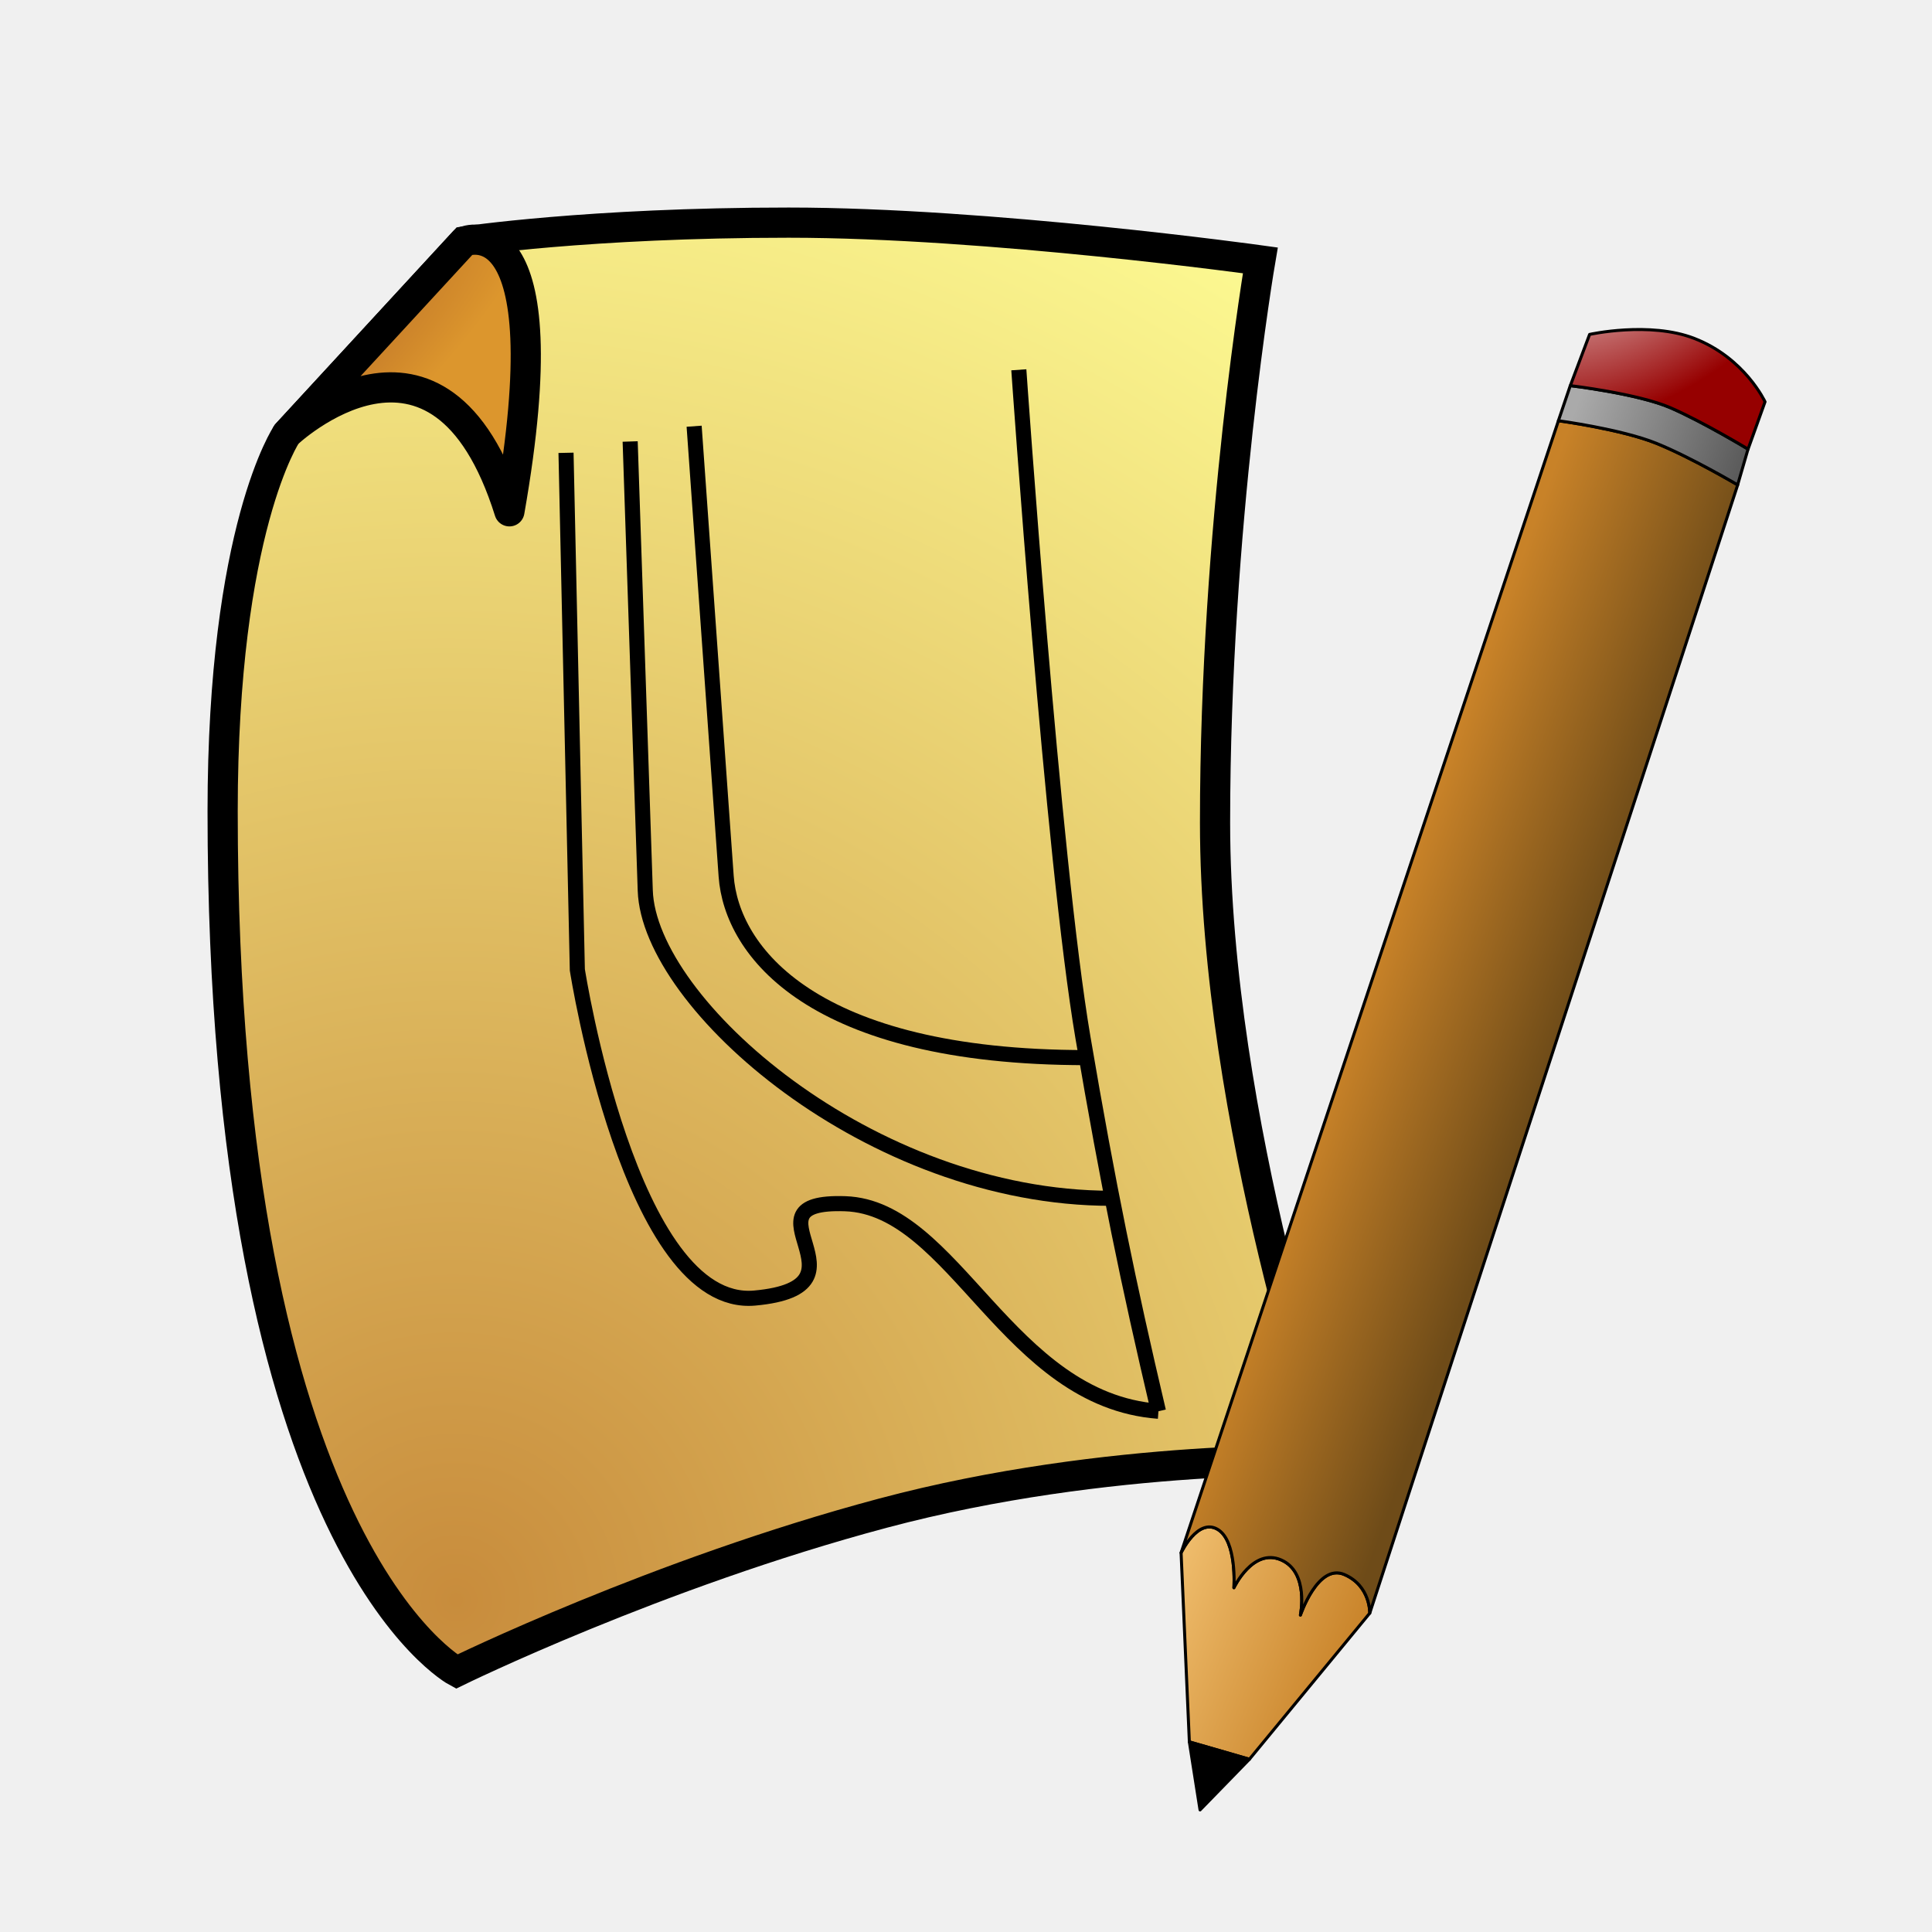
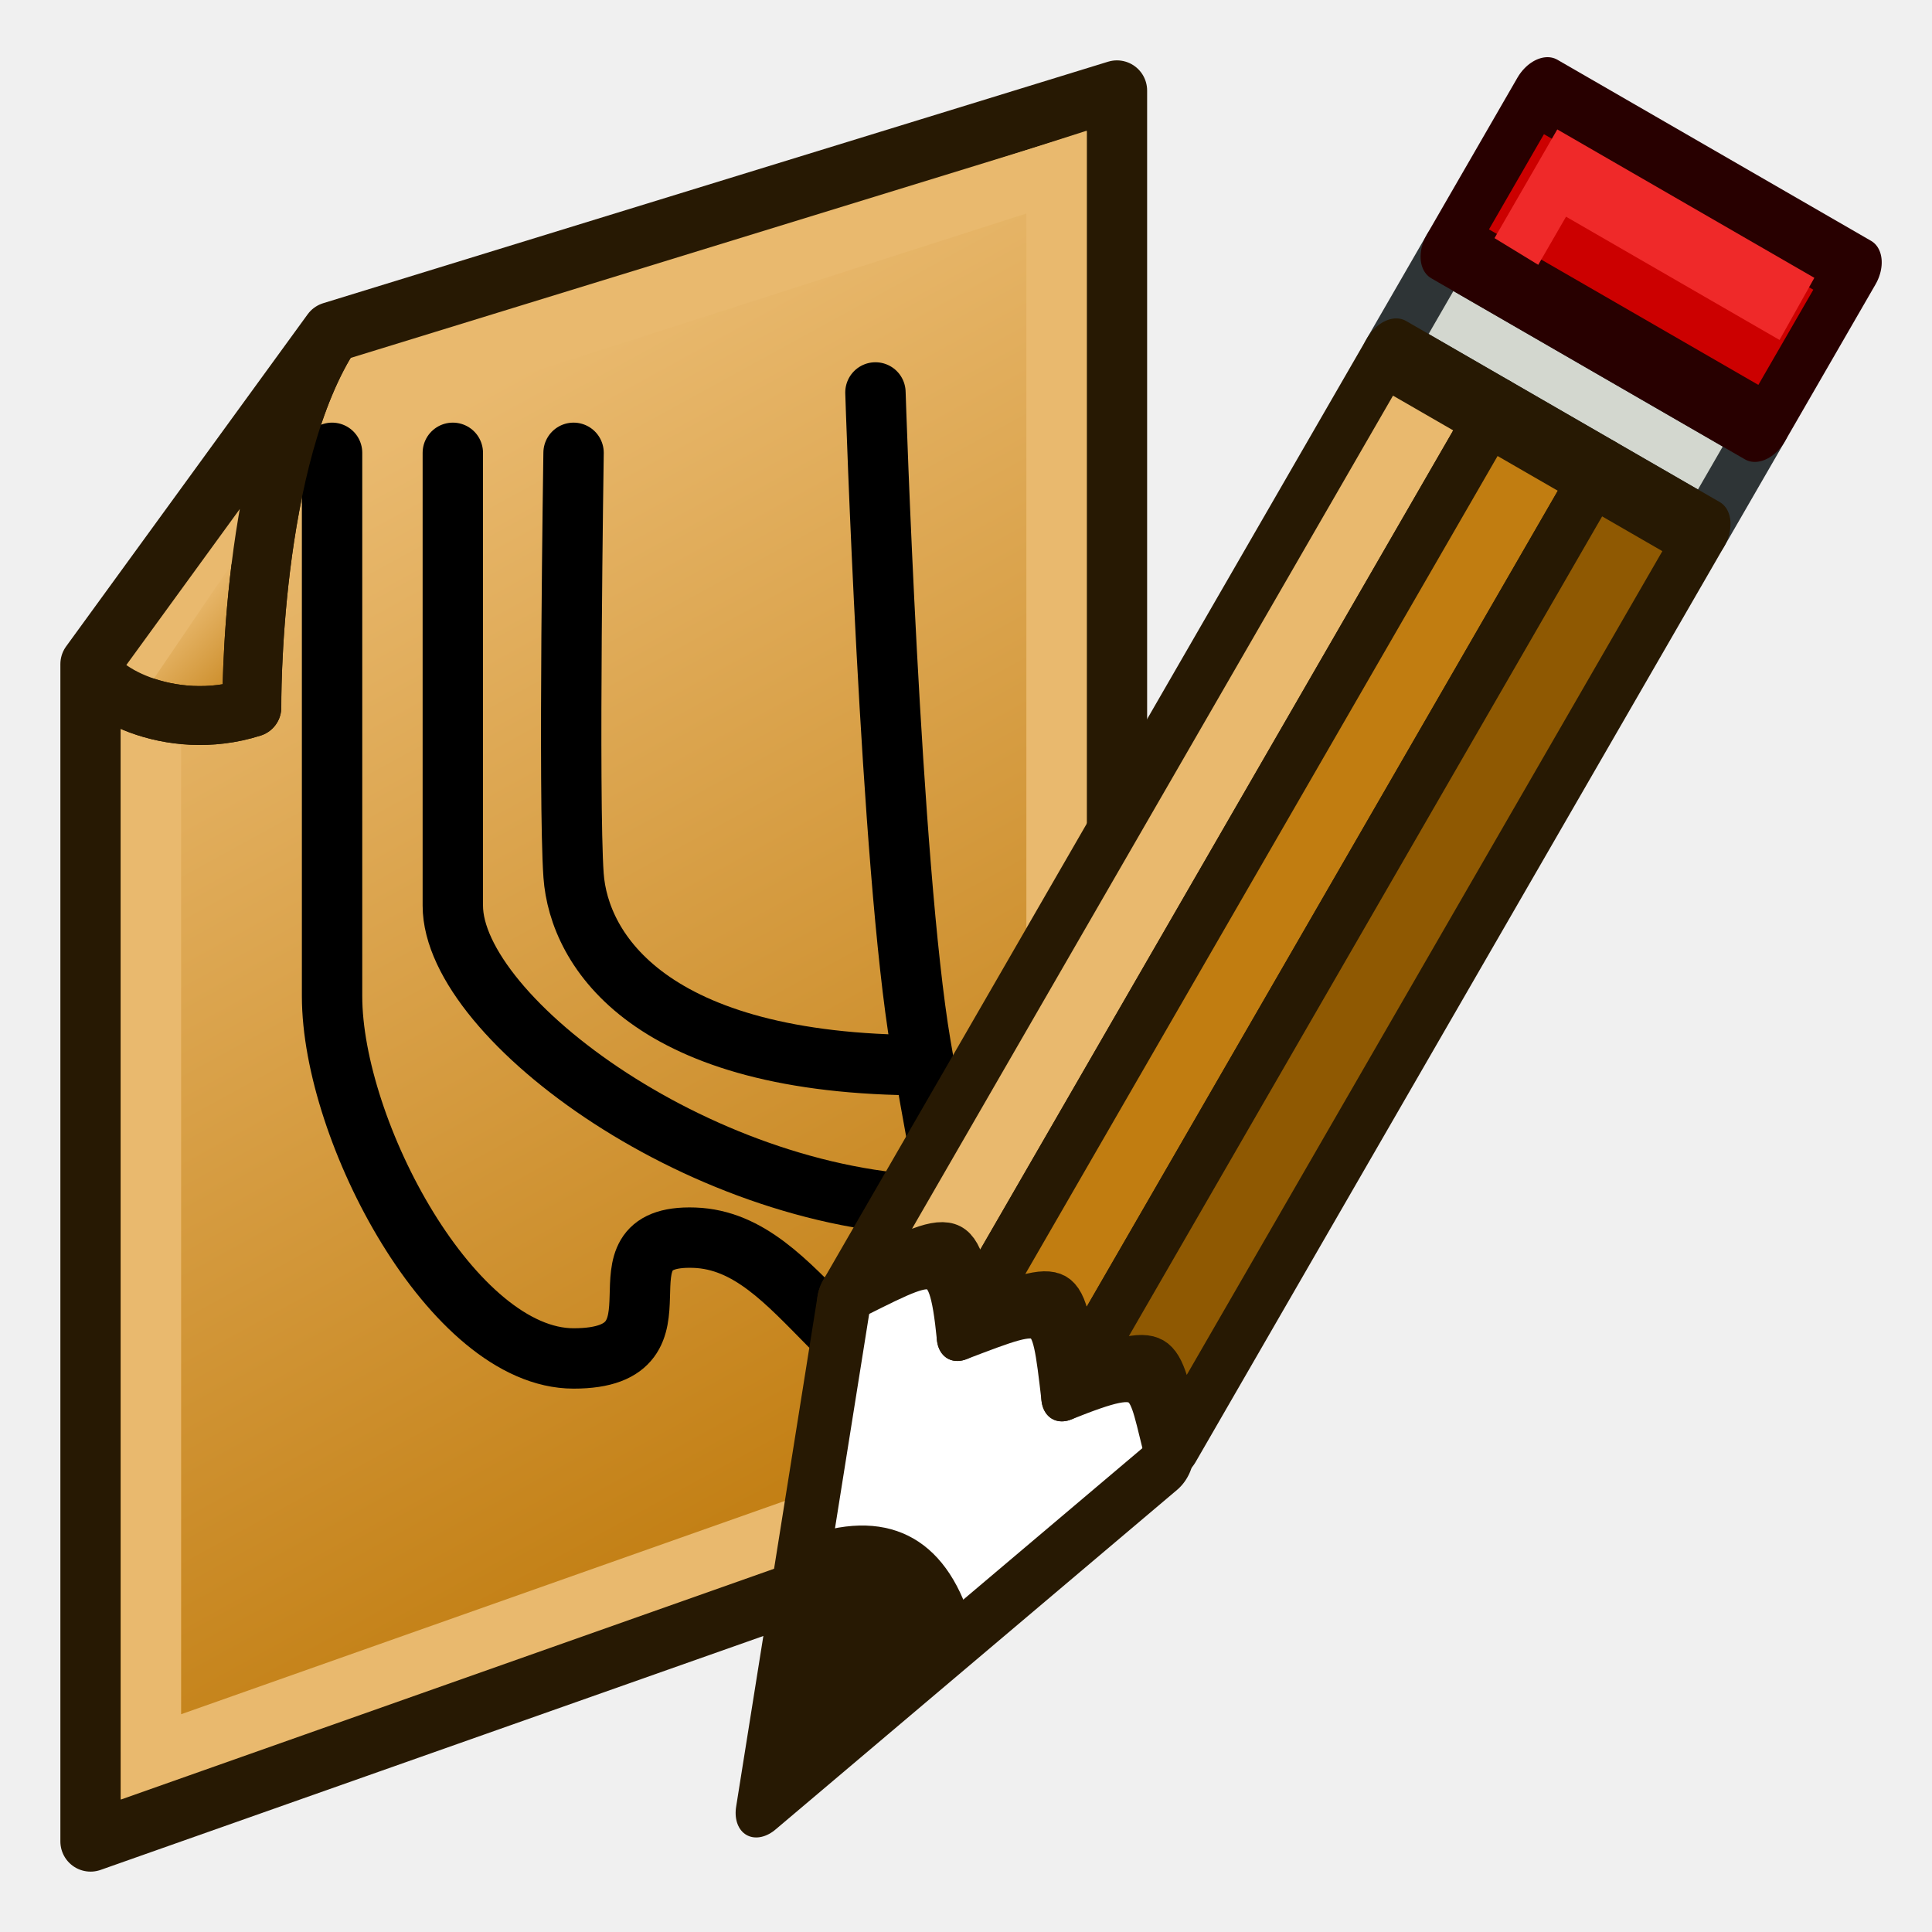
<svg xmlns="http://www.w3.org/2000/svg" xmlns:xlink="http://www.w3.org/1999/xlink" width="64px" height="64px" id="svg2985" version="1.1">
  <defs id="defs2987">
+     <linearGradient id="linearGradient3126">
+       <stop id="stop3128" offset="0" style="stop-color:#c17d11;stop-opacity:1" />
+       <stop id="stop3130" offset="1" style="stop-color:#e9b96e;stop-opacity:1" />
+     </linearGradient>
+     <linearGradient id="linearGradient3120">
+       <stop id="stop3122" offset="0" style="stop-color:#e9b96e;stop-opacity:1" />
+       <stop id="stop3124" offset="1" style="stop-color:#c17d11;stop-opacity:1" />
+     </linearGradient>
    <linearGradient id="linearGradient3937">
      <stop style="stop-color:#be7328;stop-opacity:1;" offset="0" id="stop3939" />
      <stop style="stop-color:#dc962d;stop-opacity:1;" offset="1" id="stop3941" />
    </linearGradient>
    <linearGradient id="linearGradient3929">
      <stop id="stop3931" offset="0" style="stop-color:#c88c3c;stop-opacity:1;" />
      <stop id="stop3933" offset="1" style="stop-color:#ffff96;stop-opacity:1;" />
    </linearGradient>
    <linearGradient id="linearGradient3893">
      <stop style="stop-color:#505050;stop-opacity:1;" offset="0" id="stop3895" />
      <stop style="stop-color:#aaaaaa;stop-opacity:1;" offset="1" id="stop3897" />
    </linearGradient>
    <linearGradient id="linearGradient3873">
      <stop style="stop-color:#f0be6e;stop-opacity:1;" offset="0" id="stop3875" />
      <stop style="stop-color:#c88228;stop-opacity:1;" offset="1" id="stop3877" />
    </linearGradient>
    <linearGradient id="linearGradient3863">
      <stop id="stop3865" offset="0" style="stop-color:#6e4b18;stop-opacity:1;" />
      <stop id="stop3867" offset="1" style="stop-color:#c88228;stop-opacity:1;" />
    </linearGradient>
    <linearGradient id="linearGradient3979">
      <stop id="stop3981" offset="0" style="stop-color:#ffffff;stop-opacity:1;" />
      <stop id="stop3983" offset="1" style="stop-color:#ff9600;stop-opacity:1;" />
    </linearGradient>
    <linearGradient id="linearGradient3971">
      <stop id="stop3973" offset="0" style="stop-color:#ffffff;stop-opacity:1;" />
      <stop id="stop3975" offset="1" style="stop-color:#be7300;stop-opacity:1;" />
    </linearGradient>
    <marker orient="auto" refY="0.0" refX="0.0" id="Arrow1Send" style="overflow:visible;">
      <path id="path4031" d="M 0.0,0.0 L 5.0,-5.0 L -12.5,0.0 L 5.0,5.0 L 0.0,0.0 z " style="fill-rule:evenodd;stroke:#000000;stroke-width:1.0pt;" transform="scale(0.2) rotate(180) translate(6,0)" />
    </marker>
    <marker orient="auto" refY="0.0" refX="0.0" id="Arrow2Send" style="overflow:visible;">
      <path id="path4049" style="fill-rule:evenodd;stroke-width:0.625;stroke-linejoin:round;" d="M 8.719,4.034 L -2.207,0.016 L 8.719,-4.002 C 6.973,-1.63 6.983,1.616 8.719,4.034 z " transform="scale(0.3) rotate(180) translate(-2.3,0)" />
    </marker>
    <marker orient="auto" refY="0.0" refX="0.0" id="Arrow2Sstart" style="overflow:visible">
      <path id="path4046" style="fill-rule:evenodd;stroke-width:0.625;stroke-linejoin:round" d="M 8.719,4.034 L -2.207,0.016 L 8.719,-4.002 C 6.973,-1.63 6.983,1.616 8.719,4.034 z " transform="scale(0.3) translate(-2.3,0)" />
    </marker>
    <marker orient="auto" refY="0.0" refX="0.0" id="Arrow2Mstart" style="overflow:visible">
      <path id="path4040" style="fill-rule:evenodd;stroke-width:0.625;stroke-linejoin:round" d="M 8.719,4.034 L -2.207,0.016 L 8.719,-4.002 C 6.973,-1.63 6.983,1.616 8.719,4.034 z " transform="scale(0.6) translate(0,0)" />
    </marker>
    <linearGradient id="linearGradient3900">
      <stop style="stop-color:#ffffff;stop-opacity:1;" offset="0" id="stop3902" />
      <stop style="stop-color:#a0a0a0;stop-opacity:1;" offset="1" id="stop3904" />
    </linearGradient>
    <linearGradient id="linearGradient3882">
      <stop style="stop-color:#ffffff;stop-opacity:1;" offset="0" id="stop3884" />
      <stop style="stop-color:#960000;stop-opacity:1;" offset="1" id="stop3886" />
    </linearGradient>
    <linearGradient id="linearGradient3860">
      <stop style="stop-color:#1e76e3;stop-opacity:1;" offset="0" id="stop3862" />
      <stop style="stop-color:#ffffff;stop-opacity:1;" offset="1" id="stop3864" />
    </linearGradient>
    <linearGradient xlink:href="#linearGradient3860-6" id="linearGradient3866-5" x1="31.125" y1="61.411" x2="30.114" y2="12.161" gradientUnits="userSpaceOnUse" />
    <linearGradient id="linearGradient3860-6">
      <stop style="stop-color:#5a9ff5;stop-opacity:1;" offset="0" id="stop3862-4" />
      <stop style="stop-color:#ffffff;stop-opacity:1;" offset="1" id="stop3864-4" />
    </linearGradient>
    <linearGradient xlink:href="#linearGradient3873" id="linearGradient3871" gradientUnits="userSpaceOnUse" x1="38.908" y1="51.47" x2="45.302" y2="54.091" />
    <linearGradient xlink:href="#linearGradient3863" id="linearGradient3891" gradientUnits="userSpaceOnUse" x1="51.658" y1="34.47" x2="45.427" y2="32.216" />
    <linearGradient xlink:href="#linearGradient3893" id="linearGradient3899" gradientUnits="userSpaceOnUse" x1="51.658" y1="34.47" x2="45.427" y2="32.216" />
    <radialGradient xlink:href="#linearGradient3882" id="radialGradient3903" cx="53.749" cy="4.917" fx="53.749" fy="4.917" r="3.287" gradientTransform="matrix(2.330393,-1.492164,1.0937,1.708091,-77.64388,78.64449)" gradientUnits="userSpaceOnUse" />
    <radialGradient xlink:href="#linearGradient3929" id="radialGradient3927" cx="15.125" cy="48.035" fx="15.125" fy="48.035" r="18.875" gradientTransform="matrix(2.763652,-0.7164426,0.733044,2.827692,-61.88707,-71.9922)" gradientUnits="userSpaceOnUse" />
    <radialGradient xlink:href="#linearGradient3937" id="radialGradient3943" gradientUnits="userSpaceOnUse" gradientTransform="matrix(0.4009773,-0.3793165,0.1173412,0.1240419,14.42251,4.620551)" cx="-14.308" cy="14.91" fx="-14.308" fy="14.91" r="18.875" />
-     <radialGradient xlink:href="#linearGradient3929" id="radialGradient3949" gradientUnits="userSpaceOnUse" gradientTransform="matrix(2.763652,-0.7164426,0.733044,2.827692,-61.88707,-71.9922)" cx="15.125" cy="48.035" fx="15.125" fy="48.035" r="18.875" />
-     <radialGradient xlink:href="#linearGradient3937" id="radialGradient3951" gradientUnits="userSpaceOnUse" gradientTransform="matrix(0.4009773,-0.3793165,0.1173412,0.1240419,14.42251,4.620551)" cx="-14.308" cy="14.91" fx="-14.308" fy="14.91" r="18.875" />
+     <linearGradient gradientTransform="matrix(0,7.310674,7.310674,0,900.3474,985.9878)" y2="20" x2="6" y1="38" x1="58" gradientUnits="userSpaceOnUse" id="linearGradient3127" xlink:href="#linearGradient3866" />
+     <linearGradient id="linearGradient3866">
+       <stop style="stop-color:#d3d7cf;stop-opacity:1" offset="0" id="stop3868" />
+       <stop style="stop-color:#ffffff;stop-opacity:1" offset="1" id="stop3870" />
+     </linearGradient>
+     <linearGradient xlink:href="#linearGradient3120" id="linearGradient3927" gradientUnits="userSpaceOnUse" gradientTransform="matrix(-0.6857182,0.2188654,0,-0.8168167,44.68585,43.69245)" x1="56" y1="44" x2="53" y2="39" />
+     <linearGradient xlink:href="#linearGradient3126" id="linearGradient3931" gradientUnits="userSpaceOnUse" gradientTransform="matrix(0,-0.8168167,-0.6857182,0.2188654,39.2001,51.9779)" x1="6" y1="18" x2="58" y2="28" />
  </defs>
  <g id="layer1">
-     <g id="g3945">
-       <path id="path3919" d="m 15.125,55.375 c 0,0 -7.75,-4.125 -7.75,-28.5 0,-9.375 2.125,-12.5 2.125,-12.5 L 15.375,8 c 0,0 4.125,-0.625 10.75,-0.625 6.625,0 15.625,1.25 15.625,1.25 0,0 -1.5,8.75 -1.5,18.625 0,9.875 3.875,21.125 3.875,21.125 0,0 -7.375,-0.25 -14.875,1.75 -7.5,2 -14.125,5.25 -14.125,5.25 z" style="fill:url(#radialGradient3949);fill-opacity:1;stroke:#000000;stroke-width:1px;stroke-linecap:butt;stroke-linejoin:miter;stroke-opacity:1" />
-       <path style="fill:url(#radialGradient3951);fill-opacity:1;stroke:#000000;stroke-width:1px;stroke-linecap:round;stroke-linejoin:round;stroke-opacity:1" d="M 16.875,16.938 C 14.562,9.562 9.5,14.375 9.5,14.375 L 15.375,8 c 0,0 3.312,-1.375 1.5,8.938" id="path3935" />
+     <path d="M 37,49 3,61 3,22 11,11 37,3 z" id="rect3005" style="color:#000000;fill:url(#linearGradient3931);fill-opacity:1;fill-rule:evenodd;stroke:#271903;stroke-width:2;stroke-linecap:butt;stroke-linejoin:round;stroke-miterlimit:4;stroke-opacity:1;stroke-dasharray:none;stroke-dashoffset:0;marker:none;visibility:visible;display:inline;overflow:visible;enable-background:accumulate" />
+     <path style="fill:none;stroke:#e9b96e;stroke-width:2;stroke-linecap:butt;stroke-linejoin:miter;stroke-opacity:1" d="M 5,58.2 35,47.6 35,5.7 11,13.4 l -6,8.6 z" id="path3096" />
+     <path d="m 3,22 c 0,0.817 2.6,2.312 5.343,1.436 0,0 -0.086,-8.294 2.657,-12.436 z" id="path3778" style="color:#000000;fill:url(#linearGradient3927);fill-opacity:1;fill-rule:evenodd;stroke:#271903;stroke-width:1.951;stroke-linecap:butt;stroke-linejoin:round;stroke-miterlimit:4;stroke-opacity:1;stroke-dasharray:none;stroke-dashoffset:0;marker:none;visibility:visible;display:inline;overflow:visible;enable-background:accumulate" />
+     <path style="fill:none;stroke:#e9b96e;stroke-width:2;stroke-linecap:butt;stroke-linejoin:miter;stroke-opacity:1" d="M 8.284,16.002 3.718,22.731" id="path3125" />
+     <g id="g3961" transform="translate(0.437175,52.80524)" style="stroke-width:0.5;stroke-miterlimit:4;stroke-dasharray:none">
+       <path id="path3953" d="m 10.563,-37.805 c 0,0 0,12 0,18 0,4.465 4,12 8,12 4.142,0 0.375,-4.125 4,-4 3.625,0.125 5,5.625 10,6 m 0,0 c -1,-4.25 -1.66,-7.44 -2.5,-12.375 -1,-5.875 -1.5,-21.625 -1.5,-21.625" style="fill:none;stroke:#000000;stroke-width:2;stroke-linecap:round;stroke-linejoin:miter;stroke-miterlimit:4;stroke-opacity:1;stroke-dasharray:none" />
+       <path id="path3957" d="m 14.563,-37.805 c 0,0 0,11 0,15 0,3.752 8.438,9.945 16.438,9.945" style="fill:none;stroke:#000000;stroke-width:2;stroke-linecap:round;stroke-linejoin:miter;stroke-miterlimit:4;stroke-opacity:1;stroke-dasharray:none" />
+       <path id="path3959" d="m 18.563,-37.805 c 0,0 -0.177,11.525 0,14 0.177,2.475 2.508,6.285 11.612,6.285" style="fill:none;stroke:#000000;stroke-width:2;stroke-linecap:round;stroke-linejoin:miter;stroke-miterlimit:4;stroke-opacity:1;stroke-dasharray:none" />
    </g>
-     <g id="g3961" transform="translate(1.25,0.5)" style="stroke-width:0.5;stroke-miterlimit:4;stroke-dasharray:none">
-       <path id="path3953" d="m 17.5,14.5 0.375,17.125 c 0,0 1.75,11.25 5.875,10.875 4.125,-0.375 -0.625,-3.25 3,-3.125 3.625,0.125 5.375,6.5 10.375,6.875 m 0,0 C 36.125,42 35.465,38.81 34.625,33.875 33.625,28 32.5,11.75 32.5,11.75" style="fill:none;stroke:#000000;stroke-width:0.5;stroke-linecap:butt;stroke-linejoin:miter;stroke-miterlimit:4;stroke-opacity:1;stroke-dasharray:none" />
-       <path id="path3957" d="m 19.625,14.125 c 0,0 0.371,11 0.5,14.875 0.125,3.75 7.438,10.195 15.438,10.195" style="fill:none;stroke:#000000;stroke-width:0.5;stroke-linecap:butt;stroke-linejoin:miter;stroke-miterlimit:4;stroke-opacity:1;stroke-dasharray:none" />
-       <path id="path3959" d="m 21.744,13.619 c 0,0 0.884,12.432 1.061,14.906 0.177,2.475 2.828,6.01 11.932,6.01" style="fill:none;stroke:#000000;stroke-width:0.5;stroke-linecap:butt;stroke-linejoin:miter;stroke-miterlimit:4;stroke-opacity:1;stroke-dasharray:none" />
-     </g>
-     <g id="g3910">
-       <g id="g3881">
-         <path id="path3869" d="m 39.125,51.438 c 0,0 0.547,-1.156 1.203,-0.781 0.656,0.375 0.547,1.938 0.547,1.938 0,0 0.625,-1.328 1.562,-0.922 0.938,0.406 0.641,1.828 0.641,1.828 0,0 0.578,-1.719 1.453,-1.344 0.875,0.375 0.844,1.281 0.844,1.281 l -3.987,4.839 -1.989,-0.575 z" style="fill:url(#linearGradient3871);fill-opacity:1;stroke:#000000;stroke-width:0.1;stroke-linecap:butt;stroke-linejoin:round;stroke-miterlimit:4;stroke-opacity:1;stroke-dasharray:none" />
-         <path style="fill:#000000;fill-opacity:1;stroke:#000000;stroke-width:0.1;stroke-linecap:butt;stroke-linejoin:round;stroke-miterlimit:4;stroke-opacity:1;stroke-dasharray:none" d="m 41.388,58.277 -1.989,-0.575 0.354,2.254 z" id="path3879" />
-       </g>
-       <g id="g3905">
-         <path style="fill:url(#linearGradient3891);fill-opacity:1;stroke:#000000;stroke-width:0.1;stroke-linecap:butt;stroke-linejoin:round;stroke-miterlimit:4;stroke-opacity:1;stroke-dasharray:none" d="m 39.125,51.438 c 0,0 0.547,-1.156 1.203,-0.781 0.656,0.375 0.547,1.938 0.547,1.938 0,0 0.625,-1.328 1.562,-0.922 0.938,0.406 0.641,1.828 0.641,1.828 0,0 0.578,-1.719 1.453,-1.344 0.875,0.375 0.844,1.281 0.844,1.281 l 12.188,-37.375 c 0,0 -1.531,-0.906 -2.688,-1.375 -1.156,-0.469 -3.25,-0.75 -3.25,-0.75 z" id="path3061" />
-         <path id="path3885" d="m 57.562,16.062 c 0,0 -1.531,-0.906 -2.688,-1.375 -1.156,-0.469 -3.25,-0.75 -3.25,-0.75 l 0.394,-1.163 c 0,0 2.244,0.265 3.322,0.734 1.078,0.469 2.566,1.369 2.566,1.369 z" style="fill:url(#linearGradient3899);fill-opacity:1;stroke:#000000;stroke-width:0.1;stroke-linecap:butt;stroke-linejoin:round;stroke-miterlimit:4;stroke-opacity:1;stroke-dasharray:none" />
-         <path style="fill:url(#radialGradient3903);fill-opacity:1;stroke:#000000;stroke-width:0.1;stroke-linecap:butt;stroke-linejoin:round;stroke-miterlimit:4;stroke-opacity:1;stroke-dasharray:none" d="m 52.019,12.775 c 0,0 2.244,0.265 3.322,0.734 1.078,0.469 2.566,1.369 2.566,1.369 l 0.562,-1.568 c 0,0 -0.665,-1.448 -2.342,-2.099 -1.481,-0.575 -3.469,-0.133 -3.469,-0.133 z" id="path3901" />
+     <path d="m 3,22 c 0,0.817 2.6,2.312 5.343,1.436 0,0 -0.086,-8.294 2.657,-12.436 z" id="path3778-3" style="color:#000000;fill:none;stroke:#271903;stroke-width:1.951;stroke-linecap:butt;stroke-linejoin:round;stroke-miterlimit:4;stroke-opacity:1;stroke-dasharray:none;stroke-dashoffset:0;marker:none;visibility:visible;display:inline;overflow:visible;enable-background:accumulate" />
+     <g id="g3973" transform="matrix(-0.7803142,0.3517675,0.0870326,0.8667449,390.5768,-223.4179)" style="stroke:#271903;stroke-width:1">
+       <g id="g3939" style="stroke-width:1">
+         <rect transform="matrix(-0.7132884,0.7008707,0.7132884,0.7008707,0,0)" y="375.181" x="-253.633" height="4.036" width="16.827" id="rect3933" style="fill:#d3d7cf;fill-opacity:1;stroke:#2e3436;stroke-width:2.379;stroke-linecap:round;stroke-linejoin:round;stroke-miterlimit:1.9;stroke-opacity:1;stroke-dasharray:none" />
+         <path style="fill:#ffffff;stroke:#271903;stroke-width:2.379;stroke-linecap:butt;stroke-linejoin:round;stroke-opacity:1" d="m 477.311,113.473 5.39,17.332 -17.693,-5.799 -2.035,-4 10.177,-10 z" id="path3969" />
+         <path style="fill:#e9b96e;stroke:#271903;stroke-width:2.379;stroke-linecap:butt;stroke-linejoin:round;stroke-opacity:1" d="m 451.404,88.018 -4.001,3.931 25.187,24.749 c 0.002,-3.688 0.561,-3.38 4.721,-3.224 z" id="path3843-5-6" />
+         <path style="fill:#c17d11;stroke:#271903;stroke-width:2.379;stroke-linecap:butt;stroke-linejoin:round;stroke-opacity:1" d="m 447.403,91.949 -4.001,3.931 25.187,24.749 c 0.072,-3.757 0.002,-3.688 4.001,-3.931 z" id="path3843-5-6-2" />
+         <path style="fill:#8f5902;stroke:#271903;stroke-width:2.379;stroke-linecap:butt;stroke-linejoin:round;stroke-opacity:1" d="m 443.403,95.88 -4.001,3.931 25.187,24.749 c 0.561,-3.38 0.072,-3.757 4.001,-3.931 z" id="path3843-5-6-9" />
+         <path style="fill:#271903;stroke:#271903;stroke-width:1.189px;stroke-linecap:butt;stroke-linejoin:round;stroke-opacity:1" d="m 479.822,122.32 c -3.194,0.31 -5.195,2.276 -5.757,5.657 l 8.636,2.828 -2.879,-8.485 0,0" id="path3971" />
+         <rect transform="matrix(-0.7132884,0.7008707,0.7132884,0.7008707,0,0)" y="369.127" x="-253.633" height="6.053" width="16.827" id="rect3935" style="fill:#cc0000;fill-opacity:1;stroke:#280000;stroke-width:2.379;stroke-linecap:round;stroke-linejoin:round;stroke-miterlimit:1.9;stroke-opacity:1;stroke-dasharray:none" />
+         <path id="path3937" d="m 445.806,86.448 -2.159,-2.121 -9.002,8.845" style="fill:none;stroke:#ef2929;stroke-width:2.379;stroke-linecap:butt;stroke-linejoin:miter;stroke-opacity:1" />
      </g>
    </g>
  </g>
</svg>
